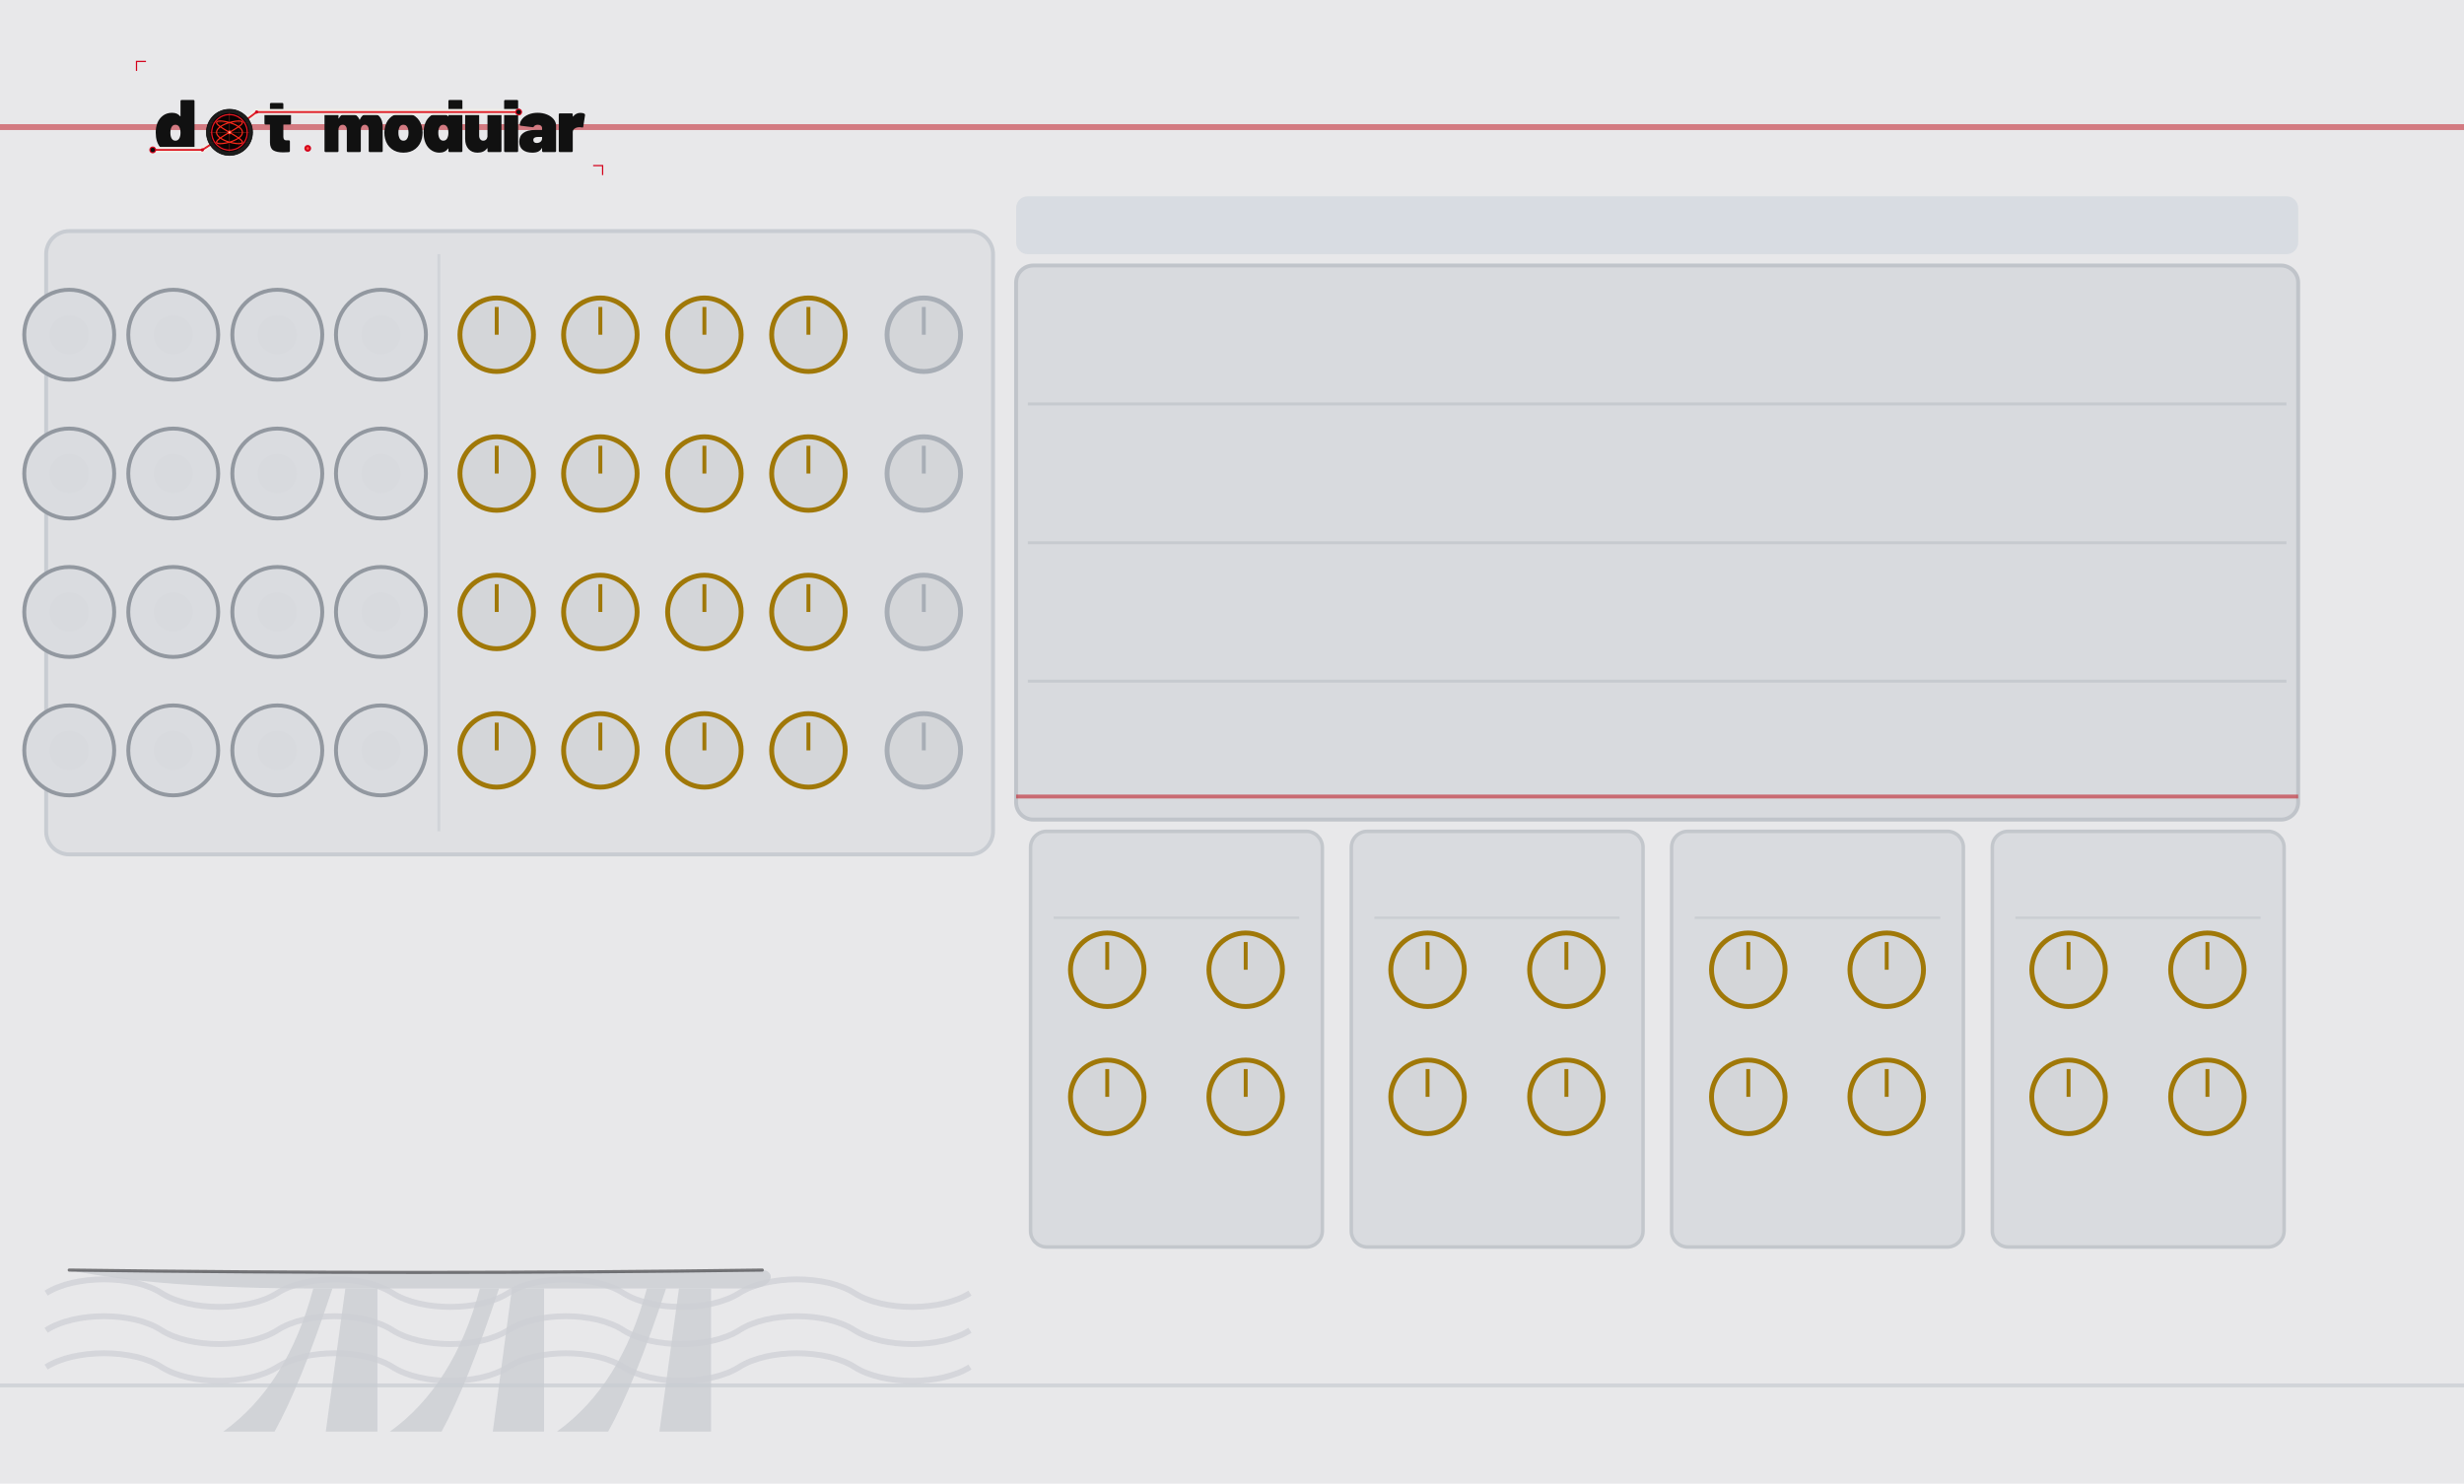
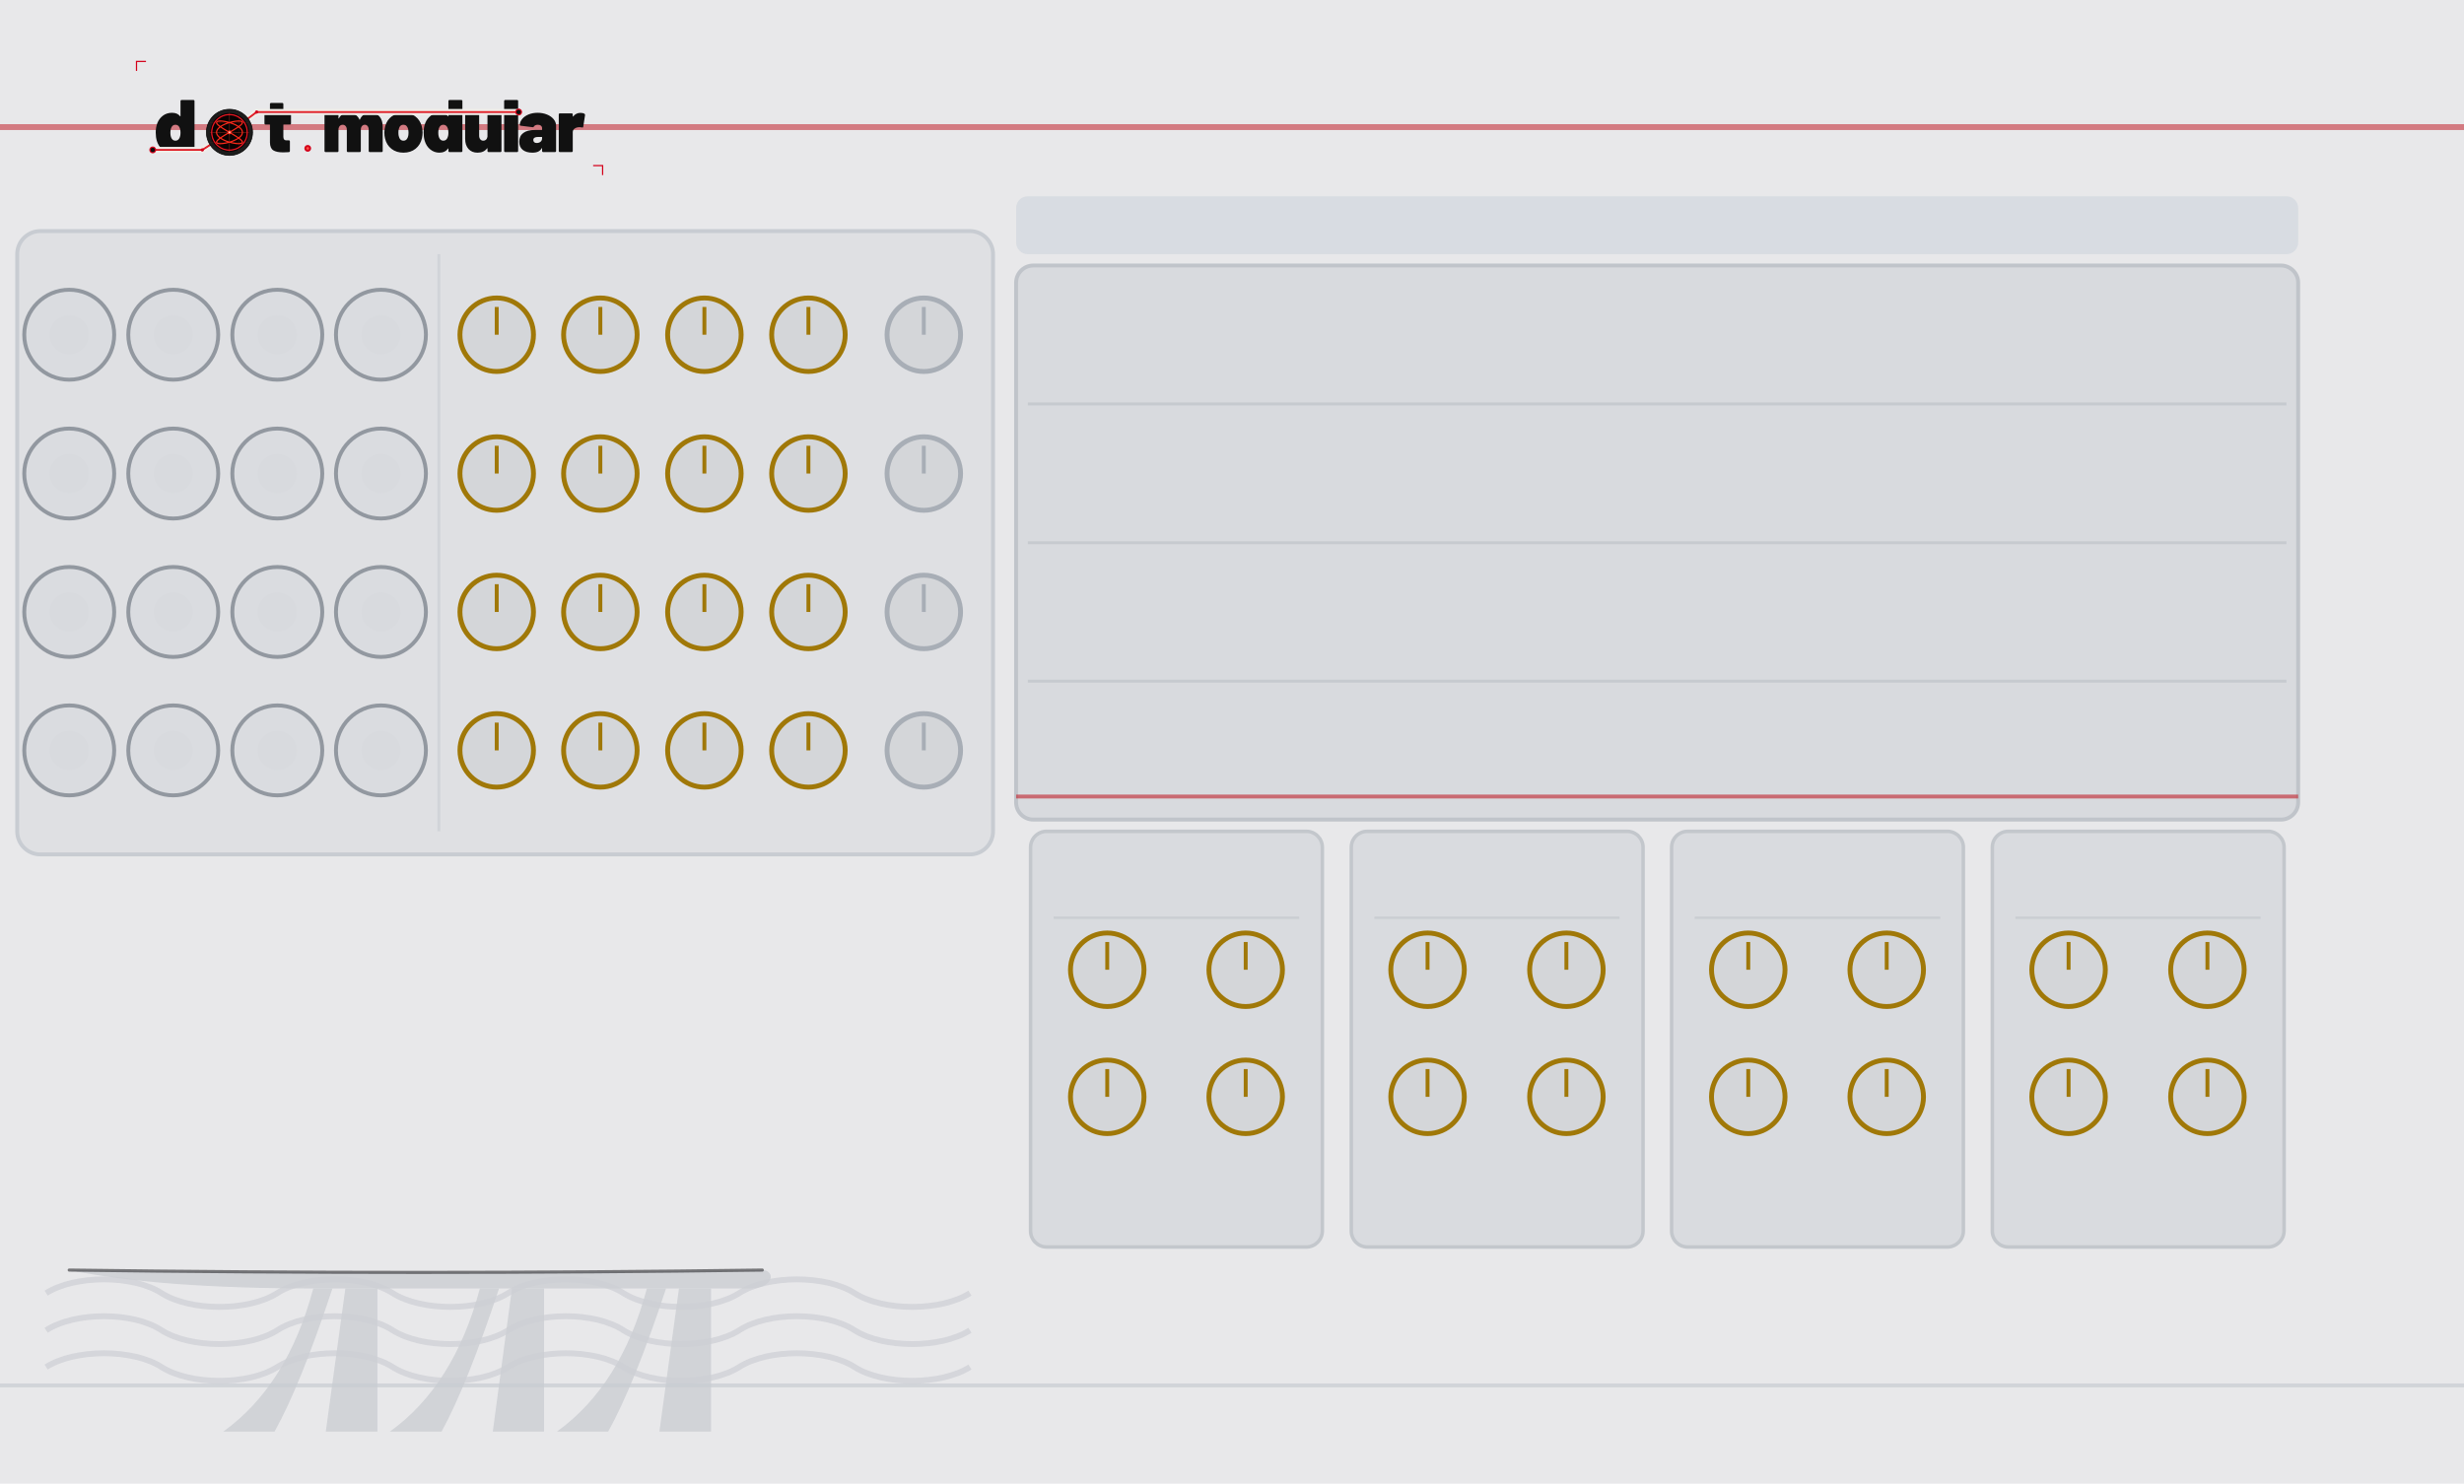
<svg xmlns="http://www.w3.org/2000/svg" width="630.0" height="379.43" viewBox="0 0 630.0 379.43">
  <g>
    <rect width="630.0" height="379.43" fill="#e8e8ea" />
    <path d="M 11.8 330.7 C 19.2 326.0 34.0 326.0 41.3 330.7 C 48.7 335.4 63.5 335.4 70.9 330.7 C 78.2 326.0 93.0 326.0 100.4 330.7 C 107.8 335.4 122.5 335.4 129.9 330.7 C 137.3 326.0 152.1 326.0 159.4 330.7 C 166.8 335.4 181.6 335.4 189.0 330.7 C 196.4 326.0 211.1 326.0 218.5 330.7 C 225.9 335.4 240.6 335.4 248.0 330.7 " fill="none" stroke="#c8cad0" stroke-width="1.5" stroke-opacity="0.6" />
    <path d="M 11.8 340.2 C 19.2 335.4 34.0 335.4 41.3 340.2 C 48.7 344.9 63.5 344.9 70.9 340.2 C 78.2 335.4 93.0 335.4 100.4 340.2 C 107.8 344.9 122.5 344.9 129.9 340.2 C 137.3 335.4 152.1 335.4 159.4 340.2 C 166.8 344.9 181.6 344.9 189.0 340.2 C 196.4 335.4 211.1 335.4 218.5 340.2 C 225.9 344.9 240.6 344.9 248.0 340.2 " fill="none" stroke="#c8cad0" stroke-width="1.5" stroke-opacity="0.6" />
    <path d="M 11.8 349.6 C 19.2 344.9 34.0 344.9 41.3 349.6 C 48.7 354.3 63.5 354.3 70.9 349.6 C 78.2 344.9 93.0 344.9 100.4 349.6 C 107.8 354.3 122.5 354.3 129.9 349.6 C 137.3 344.9 152.1 344.9 159.4 349.6 C 166.8 354.3 181.6 354.3 189.0 349.6 C 196.4 344.9 211.1 344.9 218.5 349.6 C 225.9 354.3 240.6 354.3 248.0 349.6 " fill="none" stroke="#c8cad0" stroke-width="1.5" stroke-opacity="0.6" />
    <path d="M 57.1 366.1 Q 73.5 354.3 80.1 329.5 L 85.0 329.5 Q 76.8 354.3 70.2 366.1 Z" fill="#cdcfd4" fill-opacity="0.85" />
    <path d="M 99.7 366.1 Q 116.1 354.3 122.7 329.5 L 127.6 329.5 Q 119.4 354.3 112.9 366.1 Z" fill="#cdcfd4" fill-opacity="0.85" />
    <path d="M 142.4 366.1 Q 158.8 354.3 165.4 329.5 L 170.3 329.5 Q 162.1 354.3 155.5 366.1 Z" fill="#cdcfd4" fill-opacity="0.85" />
    <polygon points="83.3,366.1 88.3,329.5 96.5,329.5 96.5,366.1" fill="#cdcfd4" fill-opacity="0.85" />
    <polygon points="126.0,366.1 130.9,329.5 139.1,329.5 139.1,366.1" fill="#cdcfd4" fill-opacity="0.85" />
    <polygon points="168.6,366.1 173.6,329.5 181.8,329.5 181.8,366.1" fill="#cdcfd4" fill-opacity="0.85" />
    <path d="M 17.7 324.8 Q 107.9 326.0 194.9 324.8 C 198.2 324.8 198.2 329.5 191.6 329.5 L 80.1 329.5 Q 40.7 329.5 17.7 324.8 Z" fill="#cdcfd4" fill-opacity="0.85" />
    <path d="M 17.7 324.8 Q 107.9 326.0 194.9 324.8" fill="none" stroke="#2a2a2e" stroke-width="0.8" stroke-opacity="0.595" stroke-linecap="round" />
    <line x1="0" y1="32.5" x2="630.0" y2="32.5" stroke="#c0202a" stroke-width="1.5" stroke-opacity="0.55" />
    <line x1="0" y1="354.3" x2="630.0" y2="354.3" stroke="#c8ccd2" stroke-width="1" stroke-opacity="0.7" />
-     <rect x="11.8" y="59.1" width="242.1" height="159.4" rx="5.9" fill="#dfe0e3" stroke="#c8ccd2" stroke-width="1" />
+     <rect x="4.4" y="59.1" width="249.5" height="159.4" rx="5.9" fill="#dfe0e3" stroke="#c8ccd2" stroke-width="1" />
    <line x1="112.2" y1="65.0" x2="112.2" y2="212.6" stroke="#c8ccd2" stroke-width="0.75" stroke-opacity="0.6" />
    <rect x="259.8" y="50.2" width="327.8" height="14.8" rx="3.0" fill="#cdd4dc" fill-opacity="0.6" />
    <rect x="259.8" y="67.9" width="327.8" height="141.7" rx="4.4" fill="#d8dade" stroke="#c0c4ca" stroke-width="1" />
    <line x1="262.8" y1="103.3" x2="584.6" y2="103.3" stroke="#c0c4ca" stroke-width="0.75" stroke-opacity="0.7" />
    <line x1="262.8" y1="138.8" x2="584.6" y2="138.8" stroke="#c0c4ca" stroke-width="0.75" stroke-opacity="0.7" />
    <line x1="262.8" y1="174.2" x2="584.6" y2="174.2" stroke="#c0c4ca" stroke-width="0.75" stroke-opacity="0.7" />
  </g>
  <g>
    <g transform="translate(32.48,13.29) scale(0.17297)">
      <g transform="translate(40.00,148.00) scale(0.11,-0.11)">
        <path d="M370 700H528Q535 700 539.0 696.0Q543 692 543 685V15Q543 8 539.0 4.0Q535 0 528 0H370Q363 0 359.0 4.0Q355 8 355 15V45Q355 48 353.0 49.0Q351 50 349 47Q312 -8 233 -8Q166 -8 112.5 34.5Q59 77 37 150Q22 200 22 262Q22 334 44 390Q68 451 119.0 489.5Q170 528 241 528Q314 528 349 482Q351 480 353.0 480.5Q355 481 355 484V685Q355 692 359.0 696.0Q363 700 370 700ZM355 259Q355 307 339 336Q321 367 287 367Q251 367 234 334Q219 306 219 259Q219 214 234 186Q252 153 287 153Q322 153 340 187Q355 216 355 259Z" fill="#111111" />
      </g>
      <g transform="translate(201.37,148.00) scale(0.11,-0.11)">
        <path d="M358 370H275Q270 370 270 365V208Q270 158 306 158H343Q350 158 354.0 154.0Q358 150 358 143V15Q358 1 343 -1Q304 -4 268 -4Q177 -4 134.0 24.0Q91 52 90 130V365Q90 370 85 370H31Q24 370 20.0 374.0Q16 378 16 385V505Q16 512 20.0 516.0Q24 520 31 520H85Q90 520 90 525V645Q90 652 94.0 656.0Q98 660 105 660H255Q262 660 266.0 656.0Q270 652 270 645V525Q270 520 275 520H358Q365 520 369.0 516.0Q373 512 373 505V385Q373 378 369.0 374.0Q365 370 358 370Z" fill="#111111" />
      </g>
      <g transform="translate(288.27,148.00) scale(0.11,-0.11)">
        <path d="M815 341V15Q815 8 811.0 4.0Q807 0 800 0H642Q635 0 631.0 4.0Q627 8 627 15V300Q627 330 612.5 348.5Q598 367 575 367Q551 367 536.0 348.5Q521 330 521 300V15Q521 8 517.0 4.0Q513 0 506 0H348Q341 0 337.0 4.0Q333 8 333 15V300Q333 330 317.5 348.5Q302 367 277 367Q255 367 240.5 353.5Q226 340 222 317Q221 315 221 311V15Q221 8 217.0 4.0Q213 0 206 0H48Q41 0 37.0 4.0Q33 8 33 15V505Q33 512 37.0 516.0Q41 520 48 520H206Q213 520 217.0 516.0Q221 512 221 505V455Q221 451 223.0 451.0Q225 451 227 454Q265 528 355 528Q406 528 444.5 504.5Q483 481 503 437Q506 432 509 438Q529 483 564.5 505.5Q600 528 648 528Q727 528 771.0 479.0Q815 430 815 341Z" fill="#111111" />
      </g>
      <g transform="translate(377.92,148.00) scale(0.11,-0.11)">
        <path d="M32 181Q22 217 22 261Q22 310 34 350Q58 433 122.5 480.5Q187 528 280 528Q373 528 436.5 480.5Q500 433 524 352Q536 310 536 263Q536 225 528 187Q507 97 441.5 44.5Q376 -8 279 -8Q184 -8 118.5 43.0Q53 94 32 181ZM343 217Q347 236 347 262Q347 285 342 308Q327 367 279 367Q229 367 216 308Q211 291 211 262Q211 236 215 217Q230 153 279 153Q305 153 321.0 170.5Q337 188 343 217Z" fill="#111111" />
      </g>
      <g transform="translate(436.00,148.00) scale(0.11,-0.11)">
        <path d="M370 700H528Q535 700 539.0 696.0Q543 692 543 685V15Q543 8 539.0 4.0Q535 0 528 0H370Q363 0 359.0 4.0Q355 8 355 15V45Q355 48 353.0 49.0Q351 50 349 47Q312 -8 233 -8Q166 -8 112.5 34.5Q59 77 37 150Q22 200 22 262Q22 334 44 390Q68 451 119.0 489.5Q170 528 241 528Q314 528 349 482Q351 480 353.0 480.5Q355 481 355 484V685Q355 692 359.0 696.0Q363 700 370 700ZM355 259Q355 307 339 336Q321 367 287 367Q251 367 234 334Q219 306 219 259Q219 214 234 186Q252 153 287 153Q322 153 340 187Q355 216 355 259Z" fill="#111111" />
      </g>
      <g transform="translate(496.39,148.00) scale(0.11,-0.11)">
        <path d="M346 520H504Q511 520 515.0 516.0Q519 512 519 505V15Q519 8 515.0 4.0Q511 0 504 0H346Q339 0 335.0 4.0Q331 8 331 15V48Q331 51 329.0 52.0Q327 53 325 50Q284 -8 197 -8Q121 -8 76.0 41.5Q31 91 31 179V505Q31 512 35.0 516.0Q39 520 46 520H204Q211 520 215.0 516.0Q219 512 219 505V220Q219 190 234.5 171.5Q250 153 275 153Q297 153 311.5 166.5Q326 180 330 203Q331 205 331 209V505Q331 512 335.0 516.0Q339 520 346 520Z" fill="#111111" />
      </g>
      <g transform="translate(553.81,148.00) scale(0.11,-0.11)">
        <path d="M33 15V685Q33 692 37.0 696.0Q41 700 48 700H206Q213 700 217.0 696.0Q221 692 221 685V15Q221 8 217.0 4.0Q213 0 206 0H48Q41 0 37.0 4.0Q33 8 33 15Z" fill="#111111" />
      </g>
      <g transform="translate(578.45,148.00) scale(0.11,-0.11)">
        <path d="M507 355V15Q507 8 503.0 4.0Q499 0 492 0H334Q327 0 323.0 4.0Q319 8 319 15V50Q319 54 317.5 54.5Q316 55 314 52Q297 21 267.0 6.5Q237 -8 188 -8Q106 -8 59.0 29.5Q12 67 12 139Q12 215 65.5 256.0Q119 297 221 297H314Q319 297 319 302V320Q319 341 303.5 354.0Q288 367 262 367Q244 367 230.0 361.0Q216 355 210 345Q206 338 202.5 335.5Q199 333 193 334L32 354Q18 356 18 366Q22 411 54.0 448.0Q86 485 139.5 506.5Q193 528 259 528Q327 528 384.0 505.0Q441 482 474.0 442.0Q507 402 507 355ZM319 185V198Q319 203 314 203H264Q201 203 201 162Q201 144 212.5 133.0Q224 122 246 122Q278 122 298.5 139.0Q319 156 319 185Z" fill="#111111" />
      </g>
      <g transform="translate(634.55,148.00) scale(0.11,-0.11)">
        <path d="M379 514Q388 509 386 495L362 341Q361 333 356.5 331.0Q352 329 344 331Q326 335 312 335Q297 335 284 332Q258 327 239.5 310.5Q221 294 221 266V15Q221 8 217.0 4.0Q213 0 206 0H48Q41 0 37.0 4.0Q33 8 33 15V505Q33 512 37.0 516.0Q41 520 48 520H206Q213 520 217.0 516.0Q221 512 221 505V481Q221 478 223.0 477.0Q225 476 226 478Q264 527 325 527Q359 527 379 514Z" fill="#111111" />
      </g>
      <path d="M 38.0,144.8 L 111.3,144.8 L 151.4,118.8 L 191.6,88.8 L 578.9,88.8" fill="none" stroke="#f0ede8" stroke-width="9.0" stroke-linecap="round" stroke-linejoin="round" />
      <path d="M 38.0,144.8 L 111.3,144.8 L 151.4,118.8 L 191.6,88.8 L 578.9,88.8" fill="none" stroke="#d4001a" stroke-width="2.60" stroke-linecap="round" stroke-linejoin="round" />
      <path d="M 38.0,144.8 L 111.3,144.8 L 151.4,118.8 L 191.6,88.8 L 578.9,88.8" fill="none" stroke="#ff5533" stroke-width="0.88" stroke-linecap="round" stroke-linejoin="round" opacity="0.7" />
      <circle cx="38.0" cy="144.8" r="4.2" fill="#0d0d0d" stroke="#d4001a" stroke-width="1.76" />
      <circle cx="578.9" cy="88.8" r="4.2" fill="#0d0d0d" stroke="#d4001a" stroke-width="1.76" />
      <circle cx="111.3" cy="144.8" r="2.4" fill="#d4001a" />
      <circle cx="191.6" cy="88.8" r="2.4" fill="#d4001a" />
      <g transform="translate(151.430,118.850)">
        <circle r="34.100" fill="#1c1c1c" stroke="#000000" stroke-width="1.023" />
        <circle r="28.644" fill="#0a0202" />
        <g stroke="#a83020" stroke-width="0.682" opacity="0.9">
          <line x1="-28.644" y1="0" x2="28.644" y2="0" />
          <line x1="0" y1="-28.644" x2="0" y2="28.644" />
        </g>
        <g stroke="#7a2018" stroke-width="0.443" opacity="0.6">
          <line x1="-28.644" y1="-14.322" x2="28.644" y2="-14.322" />
          <line x1="-14.322" y1="-28.644" x2="-14.322" y2="28.644" />
          <line x1="-28.644" y1="14.322" x2="28.644" y2="14.322" />
          <line x1="14.322" y1="-28.644" x2="14.322" y2="28.644" />
        </g>
        <path d="M 19.10,0.00 L 19.01,1.05 L 18.76,2.09 L 18.34,3.13 L 17.76,4.16 L 17.01,5.16 L 16.12,6.15 L 15.09,7.11 L 13.92,8.05 L 12.63,8.95 L 11.22,9.82 L 9.72,10.65 L 8.13,11.44 L 6.47,12.18 L 4.75,12.87 L 2.99,13.52 L 1.20,14.11 L -0.60,14.64 L -2.39,15.12 L -4.17,15.54 L -5.90,15.89 L -7.58,16.18 L -9.20,16.41 L -10.73,16.58 L -12.17,16.68 L -13.50,16.71 L -14.71,16.68 L -15.79,16.58 L -16.73,16.41 L -17.53,16.18 L -18.16,15.89 L -18.64,15.54 L -18.95,15.12 L -19.09,14.64 L -19.06,14.11 L -18.86,13.52 L -18.50,12.87 L -17.97,12.18 L -17.28,11.44 L -16.44,10.65 L -15.45,9.82 L -14.32,8.95 L -13.07,8.05 L -11.70,7.11 L -10.23,6.15 L -8.67,5.16 L -7.03,4.16 L -5.33,3.13 L -3.58,2.09 L -1.80,1.05 L -0.00,0.00 L 1.80,-1.05 L 3.58,-2.09 L 5.33,-3.13 L 7.03,-4.16 L 8.67,-5.16 L 10.23,-6.15 L 11.70,-7.11 L 13.07,-8.05 L 14.32,-8.95 L 15.45,-9.82 L 16.44,-10.65 L 17.28,-11.44 L 17.97,-12.18 L 18.50,-12.87 L 18.86,-13.52 L 19.06,-14.11 L 19.09,-14.64 L 18.95,-15.12 L 18.64,-15.54 L 18.16,-15.89 L 17.53,-16.18 L 16.73,-16.41 L 15.79,-16.58 L 14.71,-16.68 L 13.50,-16.71 L 12.17,-16.68 L 10.73,-16.58 L 9.20,-16.41 L 7.58,-16.18 L 5.90,-15.89 L 4.17,-15.54 L 2.39,-15.12 L 0.60,-14.64 L -1.20,-14.11 L -2.99,-13.52 L -4.75,-12.87 L -6.47,-12.18 L -8.13,-11.44 L -9.72,-10.65 L -11.22,-9.82 L -12.63,-8.95 L -13.92,-8.05 L -15.09,-7.11 L -16.12,-6.15 L -17.01,-5.16 L -17.76,-4.16 L -18.34,-3.13 L -18.76,-2.09 L -19.01,-1.05 L -19.10,-0.00 L -19.01,1.05 L -18.76,2.09 L -18.34,3.13 L -17.76,4.16 L -17.01,5.16 L -16.12,6.15 L -15.09,7.11 L -13.92,8.05 L -12.63,8.95 L -11.22,9.82 L -9.72,10.65 L -8.13,11.44 L -6.47,12.18 L -4.75,12.87 L -2.99,13.52 L -1.20,14.11 L 0.60,14.64 L 2.39,15.12 L 4.17,15.54 L 5.90,15.89 L 7.58,16.18 L 9.20,16.41 L 10.73,16.58 L 12.17,16.68 L 13.50,16.71 L 14.71,16.68 L 15.79,16.58 L 16.73,16.41 L 17.53,16.18 L 18.16,15.89 L 18.64,15.54 L 18.95,15.12 L 19.09,14.64 L 19.06,14.11 L 18.86,13.52 L 18.50,12.87 L 17.97,12.18 L 17.28,11.44 L 16.44,10.65 L 15.45,9.82 L 14.32,8.95 L 13.07,8.05 L 11.70,7.11 L 10.23,6.15 L 8.67,5.16 L 7.03,4.16 L 5.33,3.13 L 3.58,2.09 L 1.80,1.05 L 0.00,0.00 L -1.80,-1.05 L -3.58,-2.09 L -5.33,-3.13 L -7.03,-4.16 L -8.67,-5.16 L -10.23,-6.15 L -11.70,-7.11 L -13.07,-8.05 L -14.32,-8.95 L -15.45,-9.82 L -16.44,-10.65 L -17.28,-11.44 L -17.97,-12.18 L -18.50,-12.87 L -18.86,-13.52 L -19.06,-14.11 L -19.09,-14.64 L -18.95,-15.12 L -18.64,-15.54 L -18.16,-15.89 L -17.53,-16.18 L -16.73,-16.41 L -15.79,-16.58 L -14.71,-16.68 L -13.50,-16.71 L -12.17,-16.68 L -10.73,-16.58 L -9.20,-16.41 L -7.58,-16.18 L -5.90,-15.89 L -4.17,-15.54 L -2.39,-15.12 L -0.60,-14.64 L 1.20,-14.11 L 2.99,-13.52 L 4.75,-12.87 L 6.47,-12.18 L 8.13,-11.44 L 9.72,-10.65 L 11.22,-9.82 L 12.63,-8.95 L 13.92,-8.05 L 15.09,-7.11 L 16.12,-6.15 L 17.01,-5.16 L 17.76,-4.16 L 18.34,-3.13 L 18.76,-2.09 L 19.01,-1.05 L 19.10,-0.00 Z" fill="none" stroke="#ff2a1a" stroke-width="1.705" stroke-linejoin="round" />
        <circle r="26.257" fill="none" stroke="#d4001a" stroke-width="1.876" />
        <circle r="26.257" fill="none" stroke="#ff5533" stroke-width="0.614" opacity="0.7" />
        <circle r="2.899" fill="#ff3322" />
        <circle r="1.364" fill="#ffccbb" />
      </g>
      <circle cx="267.1" cy="142.5" r="5.0" fill="#d4001a" />
      <circle cx="267.1" cy="142.5" r="2.0" fill="#ff5544" />
      <polyline points="14,28 14,14 28,14" fill="none" stroke="#d4001a" stroke-width="1.8" />
      <polyline points="703,182 703,168 689,168" fill="none" stroke="#d4001a" stroke-width="1.8" />
    </g>
  </g>
  <g>
    <circle cx="17.7" cy="85.6" r="11.5" fill="#dadce0" stroke="#9298a0" stroke-width="1" />
    <circle cx="17.7" cy="85.6" r="5.0" fill="#d8dade" />
    <circle cx="44.3" cy="85.6" r="11.5" fill="#dadce0" stroke="#9298a0" stroke-width="1" />
    <circle cx="44.3" cy="85.6" r="5.0" fill="#d8dade" />
    <circle cx="70.9" cy="85.6" r="11.5" fill="#dadce0" stroke="#9298a0" stroke-width="1" />
    <circle cx="70.9" cy="85.6" r="5.0" fill="#d8dade" />
    <circle cx="97.4" cy="85.6" r="11.5" fill="#dadce0" stroke="#9298a0" stroke-width="1" />
    <circle cx="97.4" cy="85.6" r="5.0" fill="#d8dade" />
    <circle cx="127.0" cy="85.6" r="9.4" fill="#d4d6d9" stroke="#a07808" stroke-width="1.25" />
    <line x1="127.0" y1="85.6" x2="127.0" y2="78.5" stroke="#a07808" stroke-width="1" />
    <circle cx="153.5" cy="85.6" r="9.4" fill="#d4d6d9" stroke="#a07808" stroke-width="1.25" />
    <line x1="153.5" y1="85.6" x2="153.5" y2="78.5" stroke="#a07808" stroke-width="1" />
    <circle cx="180.1" cy="85.6" r="9.4" fill="#d4d6d9" stroke="#a07808" stroke-width="1.25" />
    <line x1="180.1" y1="85.6" x2="180.1" y2="78.5" stroke="#a07808" stroke-width="1" />
    <circle cx="206.7" cy="85.6" r="9.4" fill="#d4d6d9" stroke="#a07808" stroke-width="1.25" />
    <line x1="206.7" y1="85.6" x2="206.7" y2="78.5" stroke="#a07808" stroke-width="1" />
    <circle cx="236.2" cy="85.6" r="9.4" fill="#d4d6d9" stroke="#a8aeb6" stroke-width="1.25" />
    <line x1="236.2" y1="85.6" x2="236.2" y2="78.5" stroke="#a8aeb6" stroke-width="1" />
    <circle cx="17.7" cy="121.1" r="11.5" fill="#dadce0" stroke="#9298a0" stroke-width="1" />
    <circle cx="17.7" cy="121.1" r="5.0" fill="#d8dade" />
    <circle cx="44.3" cy="121.1" r="11.5" fill="#dadce0" stroke="#9298a0" stroke-width="1" />
    <circle cx="44.3" cy="121.1" r="5.0" fill="#d8dade" />
    <circle cx="70.9" cy="121.1" r="11.5" fill="#dadce0" stroke="#9298a0" stroke-width="1" />
    <circle cx="70.9" cy="121.1" r="5.0" fill="#d8dade" />
    <circle cx="97.4" cy="121.1" r="11.5" fill="#dadce0" stroke="#9298a0" stroke-width="1" />
    <circle cx="97.4" cy="121.1" r="5.0" fill="#d8dade" />
    <circle cx="127.0" cy="121.1" r="9.4" fill="#d4d6d9" stroke="#a07808" stroke-width="1.25" />
    <line x1="127.0" y1="121.1" x2="127.0" y2="114.0" stroke="#a07808" stroke-width="1" />
    <circle cx="153.5" cy="121.1" r="9.4" fill="#d4d6d9" stroke="#a07808" stroke-width="1.25" />
    <line x1="153.5" y1="121.1" x2="153.5" y2="114.0" stroke="#a07808" stroke-width="1" />
    <circle cx="180.1" cy="121.1" r="9.4" fill="#d4d6d9" stroke="#a07808" stroke-width="1.25" />
    <line x1="180.1" y1="121.1" x2="180.1" y2="114.0" stroke="#a07808" stroke-width="1" />
    <circle cx="206.7" cy="121.1" r="9.4" fill="#d4d6d9" stroke="#a07808" stroke-width="1.25" />
    <line x1="206.7" y1="121.1" x2="206.7" y2="114.0" stroke="#a07808" stroke-width="1" />
    <circle cx="236.2" cy="121.1" r="9.4" fill="#d4d6d9" stroke="#a8aeb6" stroke-width="1.25" />
    <line x1="236.2" y1="121.1" x2="236.2" y2="114.0" stroke="#a8aeb6" stroke-width="1" />
    <circle cx="17.7" cy="156.5" r="11.5" fill="#dadce0" stroke="#9298a0" stroke-width="1" />
    <circle cx="17.7" cy="156.5" r="5.0" fill="#d8dade" />
    <circle cx="44.3" cy="156.5" r="11.5" fill="#dadce0" stroke="#9298a0" stroke-width="1" />
    <circle cx="44.3" cy="156.5" r="5.0" fill="#d8dade" />
    <circle cx="70.9" cy="156.5" r="11.5" fill="#dadce0" stroke="#9298a0" stroke-width="1" />
    <circle cx="70.9" cy="156.5" r="5.0" fill="#d8dade" />
    <circle cx="97.4" cy="156.5" r="11.5" fill="#dadce0" stroke="#9298a0" stroke-width="1" />
    <circle cx="97.4" cy="156.5" r="5.0" fill="#d8dade" />
    <circle cx="127.0" cy="156.5" r="9.4" fill="#d4d6d9" stroke="#a07808" stroke-width="1.25" />
    <line x1="127.0" y1="156.5" x2="127.0" y2="149.4" stroke="#a07808" stroke-width="1" />
    <circle cx="153.5" cy="156.5" r="9.4" fill="#d4d6d9" stroke="#a07808" stroke-width="1.25" />
    <line x1="153.5" y1="156.5" x2="153.5" y2="149.4" stroke="#a07808" stroke-width="1" />
    <circle cx="180.1" cy="156.5" r="9.4" fill="#d4d6d9" stroke="#a07808" stroke-width="1.25" />
    <line x1="180.1" y1="156.5" x2="180.1" y2="149.4" stroke="#a07808" stroke-width="1" />
    <circle cx="206.7" cy="156.5" r="9.4" fill="#d4d6d9" stroke="#a07808" stroke-width="1.25" />
    <line x1="206.7" y1="156.5" x2="206.7" y2="149.4" stroke="#a07808" stroke-width="1" />
    <circle cx="236.2" cy="156.5" r="9.4" fill="#d4d6d9" stroke="#a8aeb6" stroke-width="1.25" />
    <line x1="236.2" y1="156.5" x2="236.2" y2="149.4" stroke="#a8aeb6" stroke-width="1" />
    <circle cx="17.7" cy="191.9" r="11.5" fill="#dadce0" stroke="#9298a0" stroke-width="1" />
    <circle cx="17.7" cy="191.9" r="5.0" fill="#d8dade" />
    <circle cx="44.3" cy="191.9" r="11.5" fill="#dadce0" stroke="#9298a0" stroke-width="1" />
    <circle cx="44.3" cy="191.9" r="5.0" fill="#d8dade" />
    <circle cx="70.9" cy="191.9" r="11.5" fill="#dadce0" stroke="#9298a0" stroke-width="1" />
    <circle cx="70.9" cy="191.9" r="5.0" fill="#d8dade" />
    <circle cx="97.4" cy="191.9" r="11.5" fill="#dadce0" stroke="#9298a0" stroke-width="1" />
    <circle cx="97.4" cy="191.9" r="5.0" fill="#d8dade" />
    <circle cx="127.0" cy="191.9" r="9.4" fill="#d4d6d9" stroke="#a07808" stroke-width="1.25" />
    <line x1="127.0" y1="191.9" x2="127.0" y2="184.8" stroke="#a07808" stroke-width="1" />
    <circle cx="153.5" cy="191.9" r="9.4" fill="#d4d6d9" stroke="#a07808" stroke-width="1.25" />
    <line x1="153.5" y1="191.9" x2="153.5" y2="184.8" stroke="#a07808" stroke-width="1" />
    <circle cx="180.1" cy="191.9" r="9.4" fill="#d4d6d9" stroke="#a07808" stroke-width="1.25" />
    <line x1="180.1" y1="191.9" x2="180.1" y2="184.8" stroke="#a07808" stroke-width="1" />
    <circle cx="206.7" cy="191.9" r="9.4" fill="#d4d6d9" stroke="#a07808" stroke-width="1.25" />
    <line x1="206.7" y1="191.9" x2="206.7" y2="184.8" stroke="#a07808" stroke-width="1" />
    <circle cx="236.2" cy="191.9" r="9.4" fill="#d4d6d9" stroke="#a8aeb6" stroke-width="1.25" />
    <line x1="236.2" y1="191.9" x2="236.2" y2="184.8" stroke="#a8aeb6" stroke-width="1" />
    <line x1="259.8" y1="203.7" x2="587.6" y2="203.7" stroke="#c0202a" stroke-width="1.0" opacity="0.6" />
    <rect x="263.5" y="212.6" width="74.6" height="106.3" rx="4.1" fill="#d8dade" stroke="#c0c4ca" stroke-width="0.9" opacity="0.92" />
    <line x1="269.4" y1="234.7" x2="332.2" y2="234.7" stroke="#c0c4ca" stroke-width="0.6" opacity="0.6" />
    <circle cx="283.1" cy="248.0" r="9.4" fill="#d4d6d9" stroke="#a07808" stroke-width="1.25" />
    <line x1="283.1" y1="248.0" x2="283.1" y2="240.9" stroke="#a07808" stroke-width="1" />
    <circle cx="318.5" cy="248.0" r="9.4" fill="#d4d6d9" stroke="#a07808" stroke-width="1.25" />
    <line x1="318.5" y1="248.0" x2="318.5" y2="240.9" stroke="#a07808" stroke-width="1" />
    <circle cx="283.1" cy="280.5" r="9.4" fill="#d4d6d9" stroke="#a07808" stroke-width="1.25" />
    <line x1="283.1" y1="280.5" x2="283.1" y2="273.4" stroke="#a07808" stroke-width="1" />
    <circle cx="318.5" cy="280.5" r="9.4" fill="#d4d6d9" stroke="#a07808" stroke-width="1.25" />
    <line x1="318.5" y1="280.5" x2="318.5" y2="273.4" stroke="#a07808" stroke-width="1" />
    <rect x="345.5" y="212.6" width="74.6" height="106.3" rx="4.1" fill="#d8dade" stroke="#c0c4ca" stroke-width="0.9" opacity="0.92" />
    <line x1="351.4" y1="234.7" x2="414.1" y2="234.7" stroke="#c0c4ca" stroke-width="0.6" opacity="0.6" />
    <circle cx="365.0" cy="248.0" r="9.4" fill="#d4d6d9" stroke="#a07808" stroke-width="1.25" />
    <line x1="365.0" y1="248.0" x2="365.0" y2="240.9" stroke="#a07808" stroke-width="1" />
    <circle cx="400.5" cy="248.0" r="9.4" fill="#d4d6d9" stroke="#a07808" stroke-width="1.25" />
    <line x1="400.5" y1="248.0" x2="400.5" y2="240.9" stroke="#a07808" stroke-width="1" />
    <circle cx="365.0" cy="280.5" r="9.4" fill="#d4d6d9" stroke="#a07808" stroke-width="1.25" />
    <line x1="365.0" y1="280.5" x2="365.0" y2="273.4" stroke="#a07808" stroke-width="1" />
    <circle cx="400.5" cy="280.5" r="9.4" fill="#d4d6d9" stroke="#a07808" stroke-width="1.25" />
    <line x1="400.5" y1="280.5" x2="400.5" y2="273.4" stroke="#a07808" stroke-width="1" />
    <rect x="427.4" y="212.6" width="74.6" height="106.3" rx="4.1" fill="#d8dade" stroke="#c0c4ca" stroke-width="0.9" opacity="0.92" />
    <line x1="433.3" y1="234.7" x2="496.1" y2="234.7" stroke="#c0c4ca" stroke-width="0.6" opacity="0.6" />
    <circle cx="447.0" cy="248.0" r="9.4" fill="#d4d6d9" stroke="#a07808" stroke-width="1.25" />
    <line x1="447.0" y1="248.0" x2="447.0" y2="240.9" stroke="#a07808" stroke-width="1" />
    <circle cx="482.4" cy="248.0" r="9.4" fill="#d4d6d9" stroke="#a07808" stroke-width="1.25" />
    <line x1="482.4" y1="248.0" x2="482.4" y2="240.9" stroke="#a07808" stroke-width="1" />
    <circle cx="447.0" cy="280.5" r="9.4" fill="#d4d6d9" stroke="#a07808" stroke-width="1.25" />
    <line x1="447.0" y1="280.5" x2="447.0" y2="273.4" stroke="#a07808" stroke-width="1" />
    <circle cx="482.4" cy="280.5" r="9.4" fill="#d4d6d9" stroke="#a07808" stroke-width="1.25" />
    <line x1="482.4" y1="280.5" x2="482.4" y2="273.4" stroke="#a07808" stroke-width="1" />
    <rect x="509.4" y="212.6" width="74.6" height="106.3" rx="4.1" fill="#d8dade" stroke="#c0c4ca" stroke-width="0.9" opacity="0.92" />
    <line x1="515.3" y1="234.7" x2="578.0" y2="234.7" stroke="#c0c4ca" stroke-width="0.6" opacity="0.6" />
    <circle cx="528.9" cy="248.0" r="9.4" fill="#d4d6d9" stroke="#a07808" stroke-width="1.25" />
    <line x1="528.9" y1="248.0" x2="528.9" y2="240.9" stroke="#a07808" stroke-width="1" />
    <circle cx="564.4" cy="248.0" r="9.4" fill="#d4d6d9" stroke="#a07808" stroke-width="1.25" />
    <line x1="564.4" y1="248.0" x2="564.4" y2="240.9" stroke="#a07808" stroke-width="1" />
    <circle cx="528.9" cy="280.5" r="9.4" fill="#d4d6d9" stroke="#a07808" stroke-width="1.25" />
    <line x1="528.9" y1="280.5" x2="528.9" y2="273.4" stroke="#a07808" stroke-width="1" />
    <circle cx="564.4" cy="280.5" r="9.4" fill="#d4d6d9" stroke="#a07808" stroke-width="1.25" />
    <line x1="564.4" y1="280.5" x2="564.4" y2="273.4" stroke="#a07808" stroke-width="1" />
  </g>
  <g>
    <circle id="input_4" cx="17.72" cy="85.63" r="0.5" fill="none" stroke="none" />
    <circle id="input_5" cx="44.29" cy="85.63" r="0.5" fill="none" stroke="none" />
    <circle id="input_6" cx="70.87" cy="85.63" r="0.5" fill="none" stroke="none" />
    <circle id="input_7" cx="97.44" cy="85.63" r="0.5" fill="none" stroke="none" />
    <circle id="param_8" cx="126.97" cy="85.63" r="0.5" fill="none" stroke="none" />
    <circle id="param_9" cx="153.54" cy="85.63" r="0.5" fill="none" stroke="none" />
    <circle id="param_10" cx="180.12" cy="85.63" r="0.5" fill="none" stroke="none" />
    <circle id="param_11" cx="206.69" cy="85.63" r="0.5" fill="none" stroke="none" />
    <circle id="param_1" cx="236.22" cy="85.63" r="0.5" fill="none" stroke="none" />
    <circle id="output_1" cx="611.22" cy="85.63" r="0.5" fill="none" stroke="none" />
    <circle id="input_8" cx="17.72" cy="121.06" r="0.5" fill="none" stroke="none" />
    <circle id="input_9" cx="44.29" cy="121.06" r="0.5" fill="none" stroke="none" />
    <circle id="input_10" cx="70.87" cy="121.06" r="0.5" fill="none" stroke="none" />
    <circle id="input_11" cx="97.44" cy="121.06" r="0.5" fill="none" stroke="none" />
    <circle id="param_12" cx="126.97" cy="121.06" r="0.5" fill="none" stroke="none" />
    <circle id="param_13" cx="153.54" cy="121.06" r="0.5" fill="none" stroke="none" />
    <circle id="param_14" cx="180.12" cy="121.06" r="0.5" fill="none" stroke="none" />
    <circle id="param_15" cx="206.69" cy="121.06" r="0.5" fill="none" stroke="none" />
    <circle id="param_2" cx="236.22" cy="121.06" r="0.5" fill="none" stroke="none" />
    <circle id="output_2" cx="611.22" cy="121.06" r="0.5" fill="none" stroke="none" />
    <circle id="input_0" cx="17.72" cy="156.50" r="0.5" fill="none" stroke="none" />
    <circle id="input_1" cx="44.29" cy="156.50" r="0.5" fill="none" stroke="none" />
    <circle id="input_2" cx="70.87" cy="156.50" r="0.5" fill="none" stroke="none" />
    <circle id="input_3" cx="97.44" cy="156.50" r="0.5" fill="none" stroke="none" />
    <circle id="param_4" cx="126.97" cy="156.50" r="0.5" fill="none" stroke="none" />
    <circle id="param_5" cx="153.54" cy="156.50" r="0.5" fill="none" stroke="none" />
    <circle id="param_6" cx="180.12" cy="156.50" r="0.5" fill="none" stroke="none" />
    <circle id="param_7" cx="206.69" cy="156.50" r="0.5" fill="none" stroke="none" />
    <circle id="param_0" cx="236.22" cy="156.50" r="0.5" fill="none" stroke="none" />
    <circle id="output_0" cx="611.22" cy="156.50" r="0.5" fill="none" stroke="none" />
    <circle id="input_12" cx="17.72" cy="191.93" r="0.5" fill="none" stroke="none" />
    <circle id="input_13" cx="44.29" cy="191.93" r="0.5" fill="none" stroke="none" />
    <circle id="input_14" cx="70.87" cy="191.93" r="0.5" fill="none" stroke="none" />
    <circle id="input_15" cx="97.44" cy="191.93" r="0.5" fill="none" stroke="none" />
    <circle id="param_16" cx="126.97" cy="191.93" r="0.5" fill="none" stroke="none" />
    <circle id="param_17" cx="153.54" cy="191.93" r="0.5" fill="none" stroke="none" />
    <circle id="param_18" cx="180.12" cy="191.93" r="0.5" fill="none" stroke="none" />
    <circle id="param_19" cx="206.69" cy="191.93" r="0.5" fill="none" stroke="none" />
    <circle id="param_3" cx="236.22" cy="191.93" r="0.5" fill="none" stroke="none" />
    <circle id="output_3" cx="611.22" cy="191.93" r="0.5" fill="none" stroke="none" />
    <circle id="param_send_1_0" cx="283.10" cy="248.03" r="0.5" fill="none" stroke="none" />
    <circle id="param_send_1_1" cx="318.53" cy="248.03" r="0.5" fill="none" stroke="none" />
    <circle id="param_send_1_2" cx="283.10" cy="280.51" r="0.5" fill="none" stroke="none" />
    <circle id="param_send_1_3" cx="318.53" cy="280.51" r="0.5" fill="none" stroke="none" />
    <circle id="param_send_2_0" cx="365.03" cy="248.03" r="0.5" fill="none" stroke="none" />
    <circle id="param_send_2_1" cx="400.47" cy="248.03" r="0.5" fill="none" stroke="none" />
    <circle id="param_send_2_2" cx="365.03" cy="280.51" r="0.5" fill="none" stroke="none" />
    <circle id="param_send_2_3" cx="400.47" cy="280.51" r="0.5" fill="none" stroke="none" />
    <circle id="param_send_0_0" cx="446.97" cy="248.03" r="0.5" fill="none" stroke="none" />
    <circle id="param_send_0_1" cx="482.41" cy="248.03" r="0.5" fill="none" stroke="none" />
    <circle id="param_send_0_2" cx="446.97" cy="280.51" r="0.5" fill="none" stroke="none" />
    <circle id="param_send_0_3" cx="482.41" cy="280.51" r="0.5" fill="none" stroke="none" />
    <circle id="param_send_3_0" cx="528.91" cy="248.03" r="0.5" fill="none" stroke="none" />
    <circle id="param_send_3_1" cx="564.35" cy="248.03" r="0.5" fill="none" stroke="none" />
    <circle id="param_send_3_2" cx="528.91" cy="280.51" r="0.5" fill="none" stroke="none" />
    <circle id="param_send_3_3" cx="564.35" cy="280.51" r="0.5" fill="none" stroke="none" />
  </g>
</svg>
